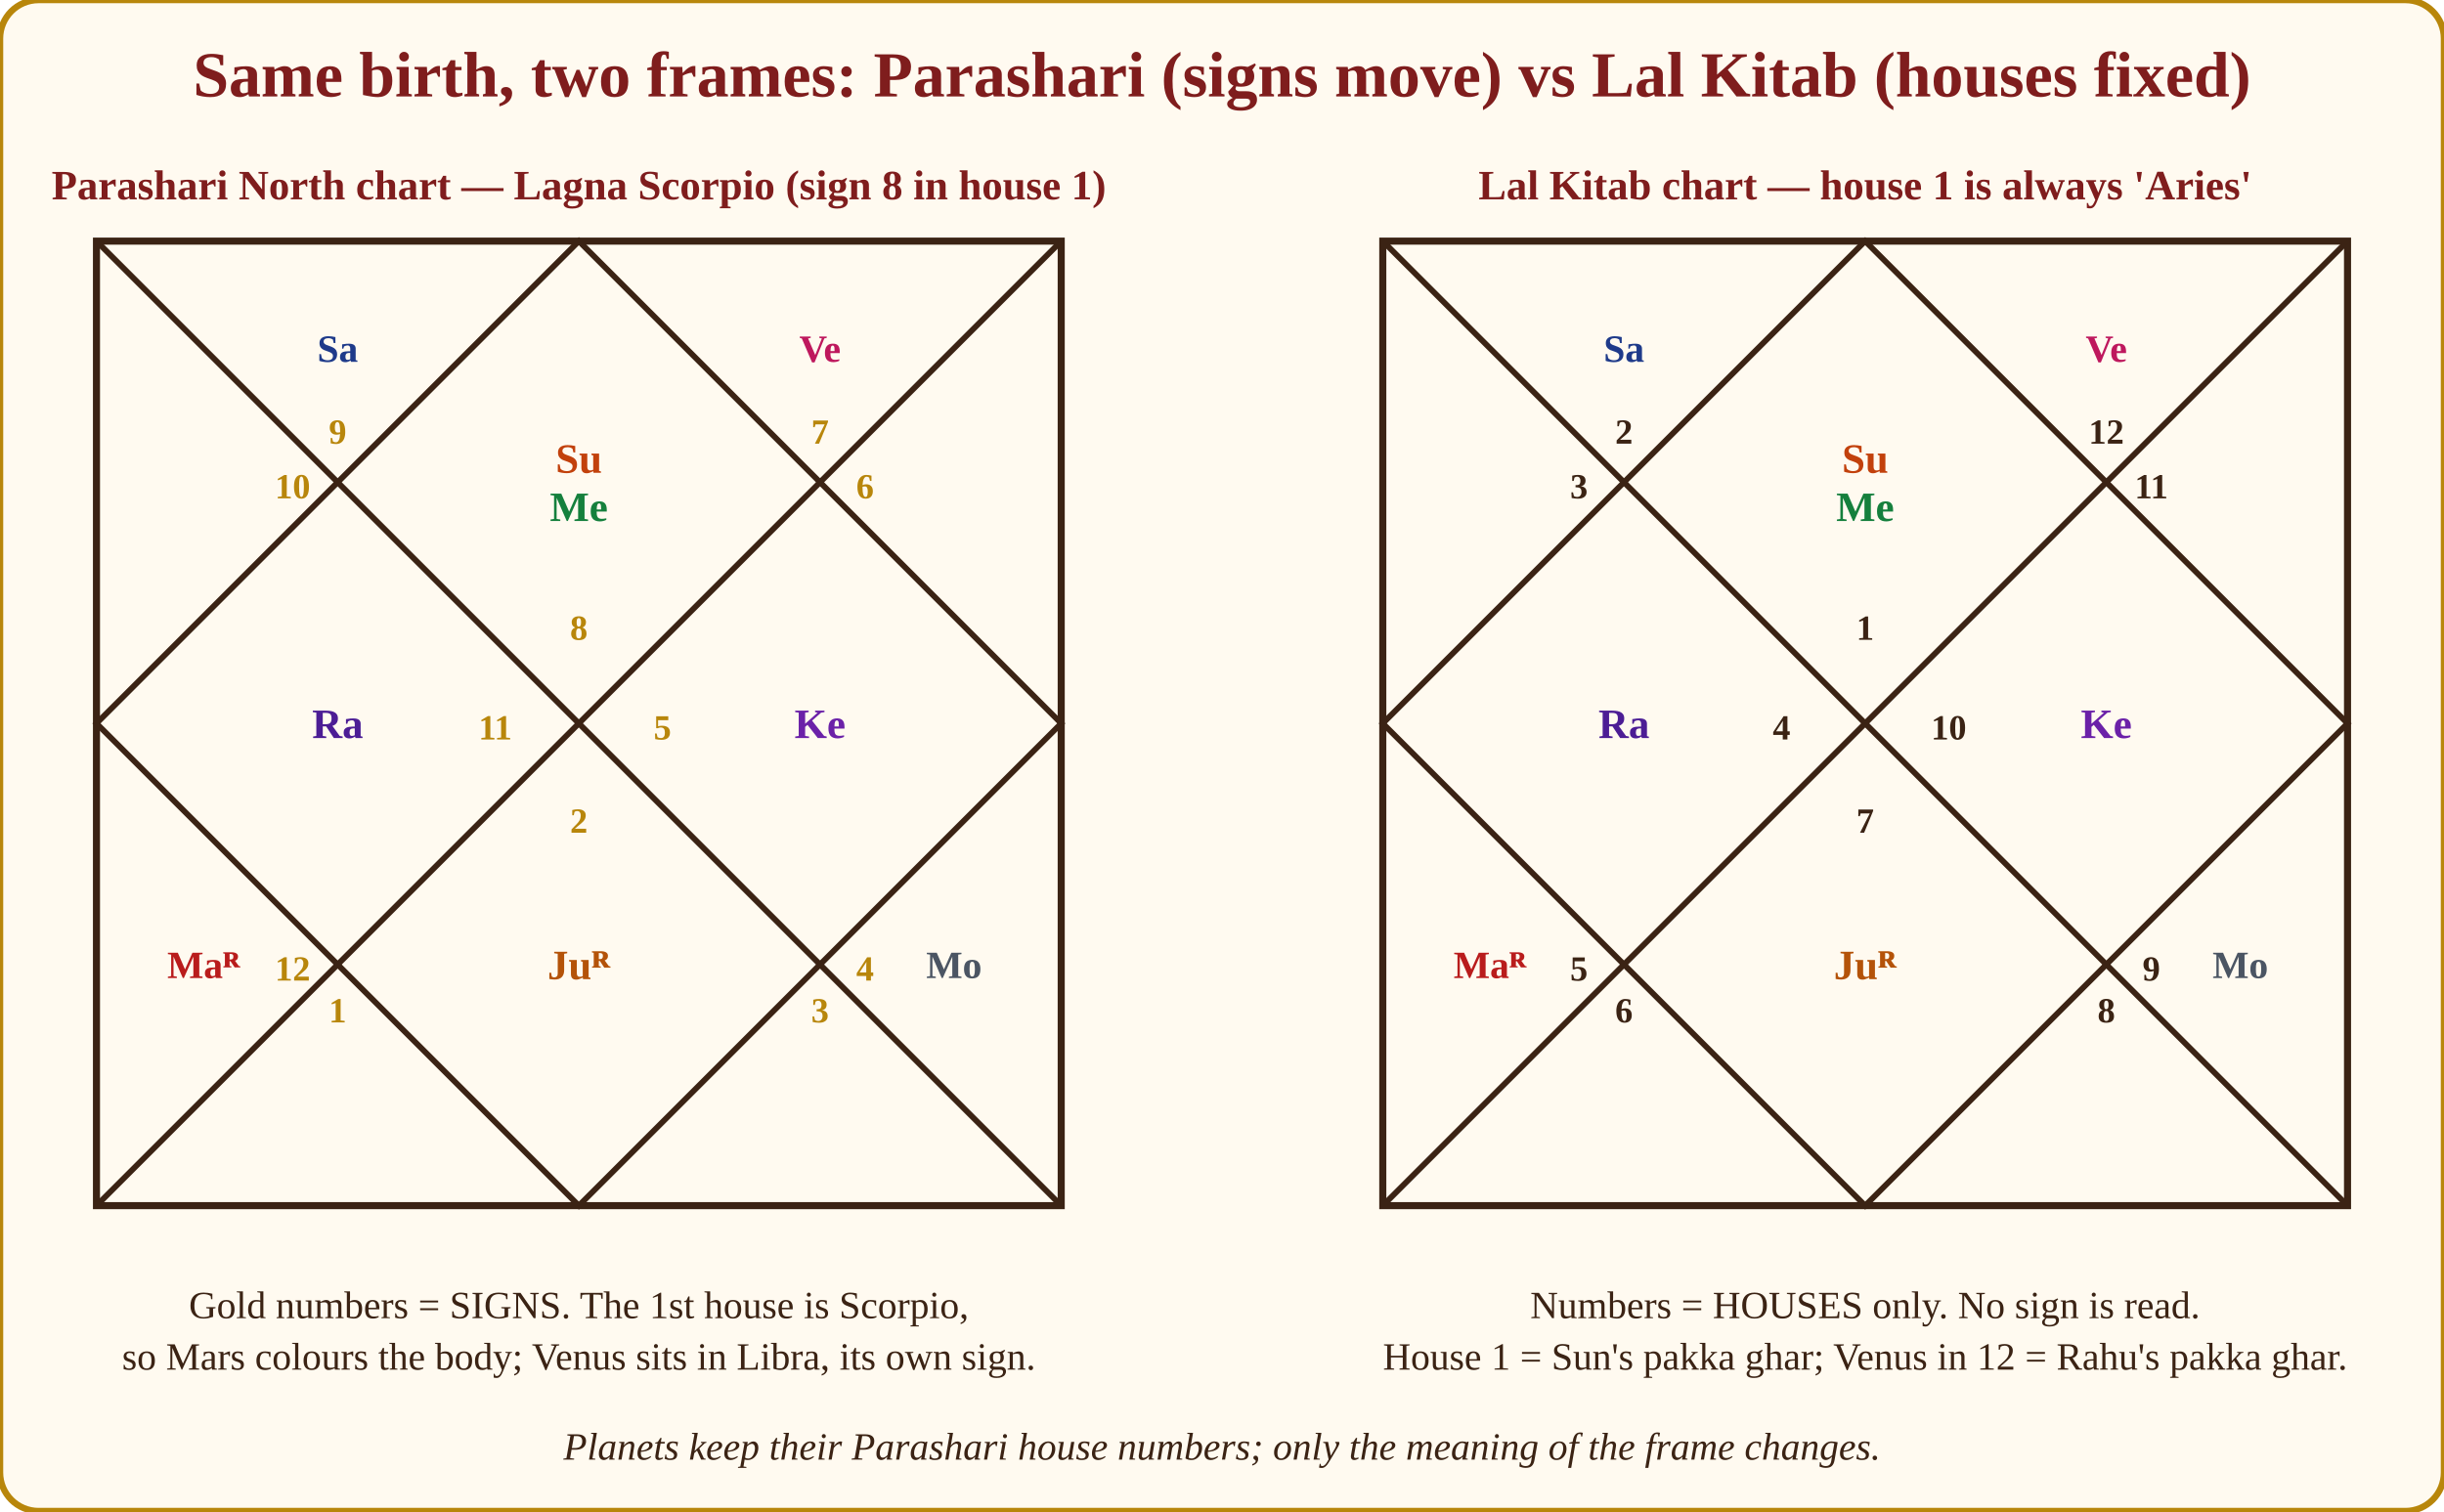
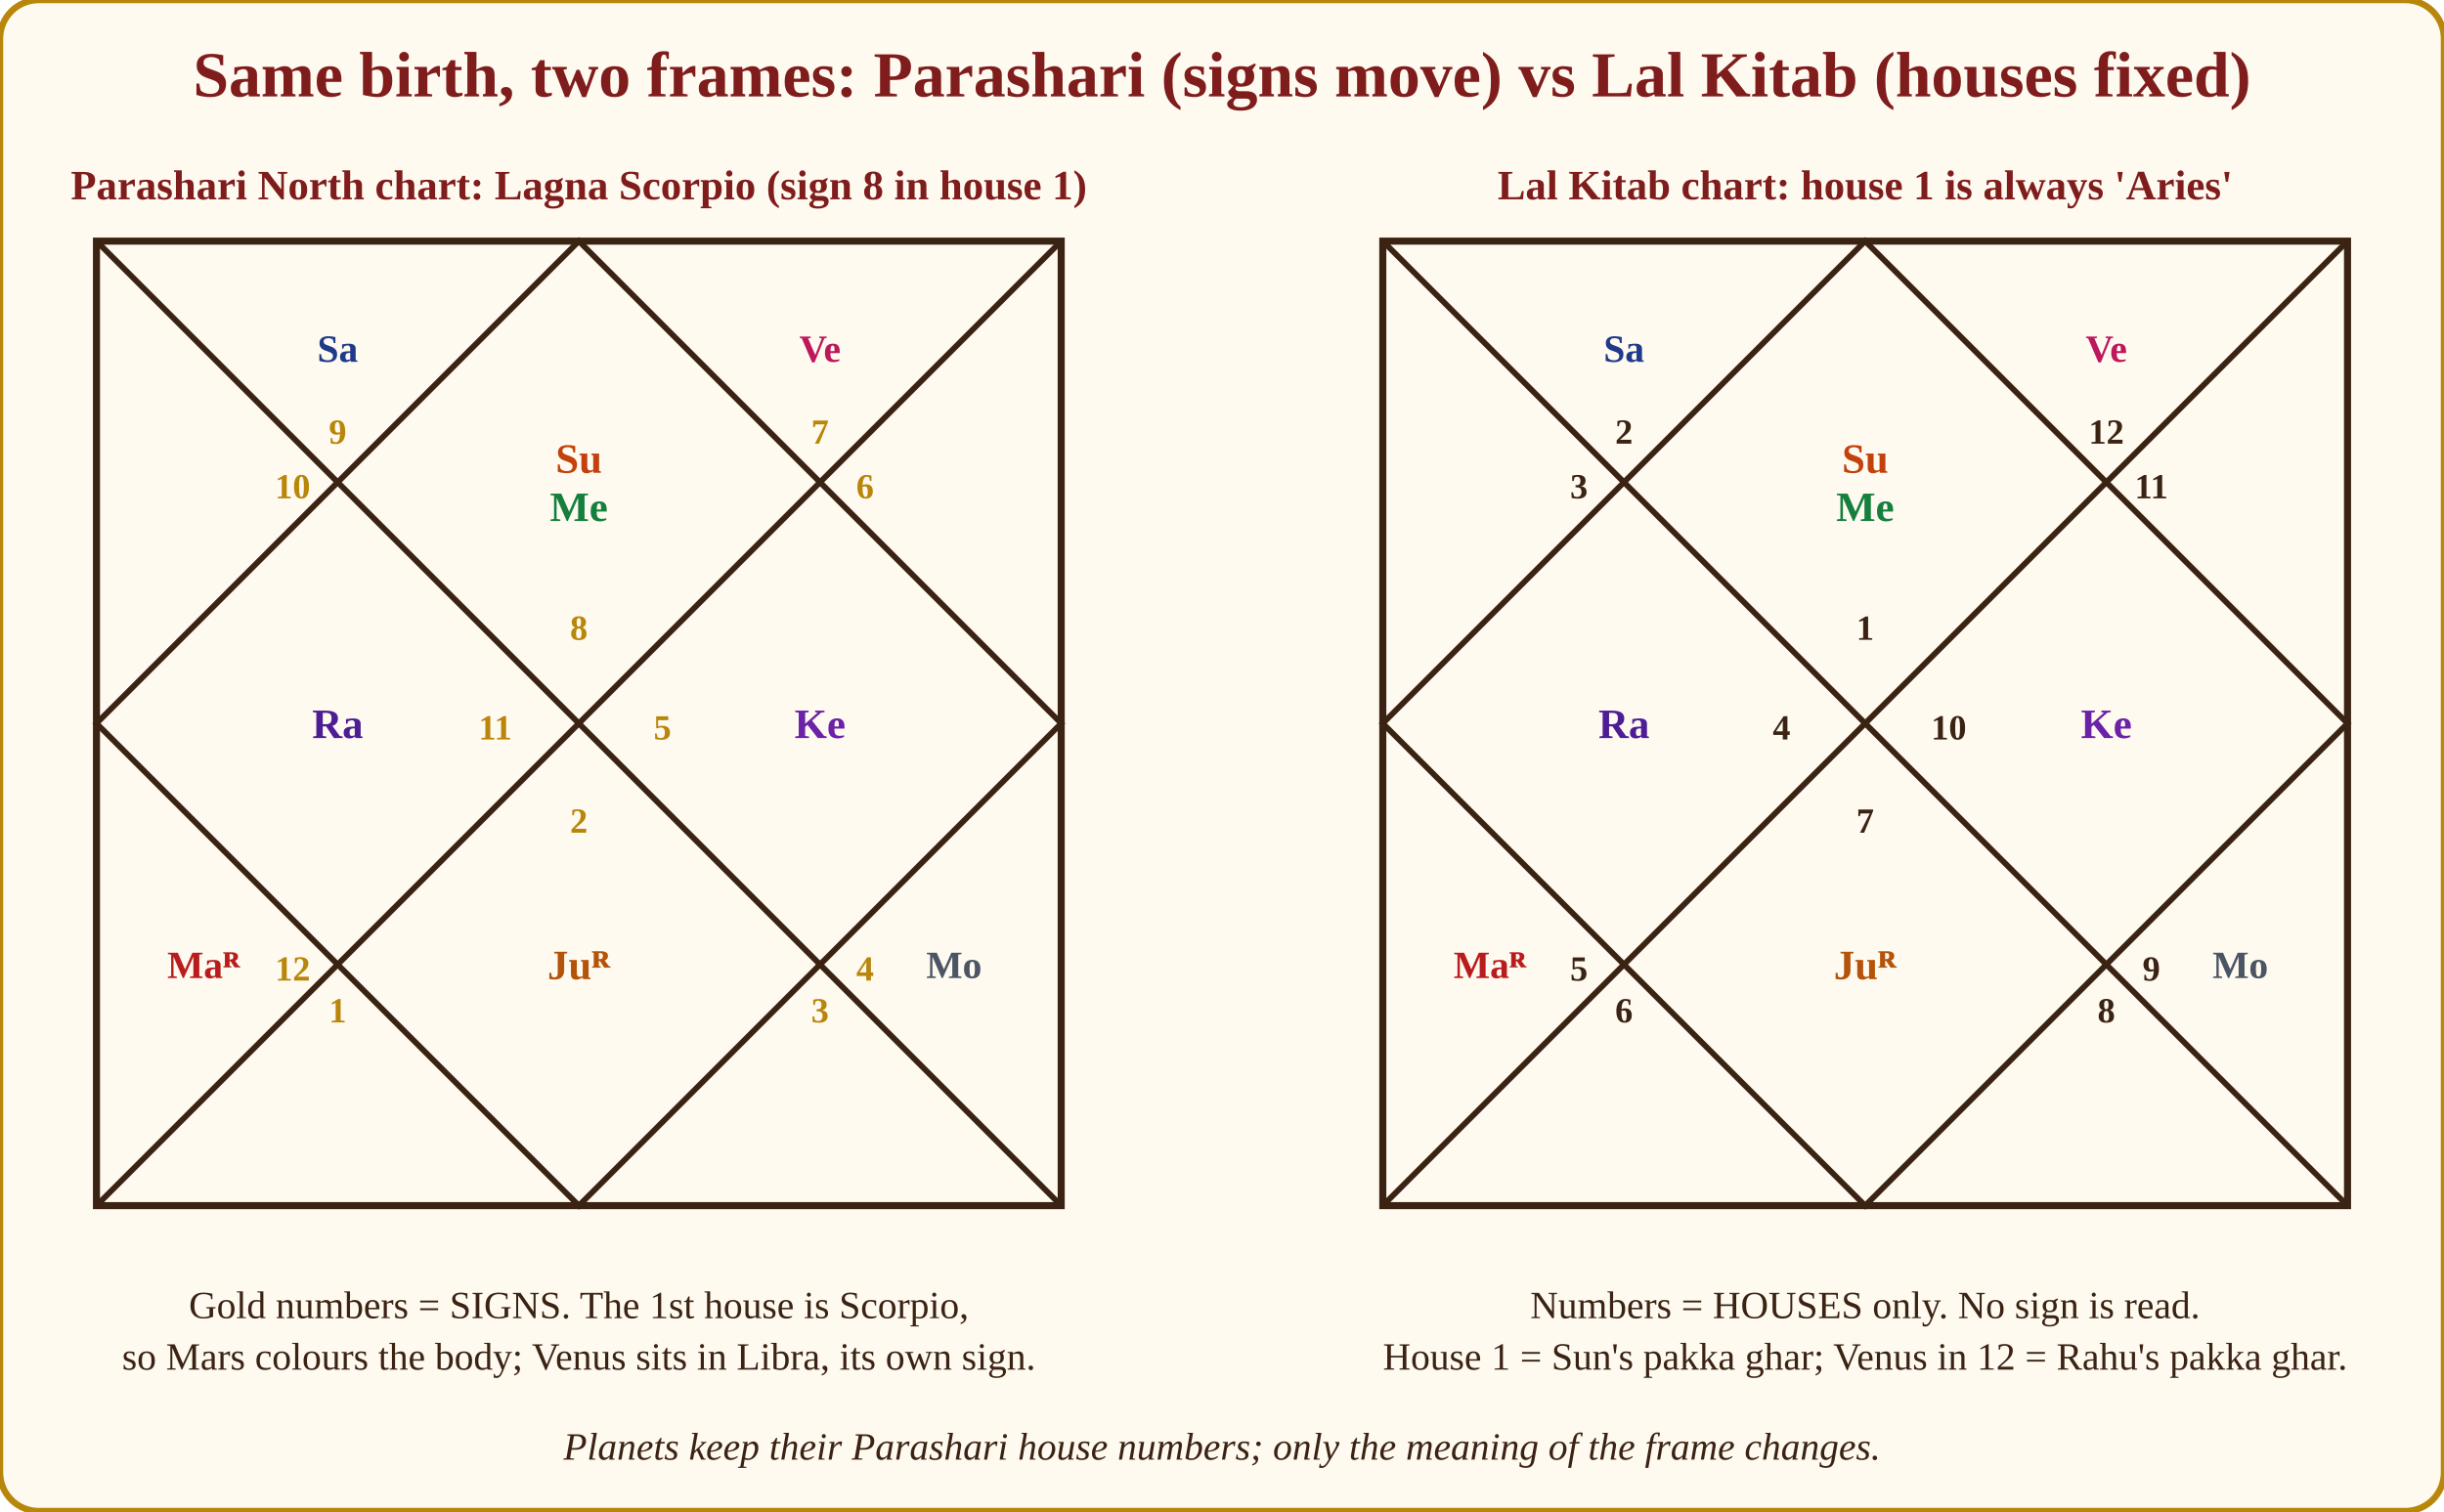
<svg xmlns="http://www.w3.org/2000/svg" width="760" height="470" viewBox="0 0 760 470" font-family="Georgia, 'Times New Roman', serif">
  <rect x="0" y="0" width="760" height="470" rx="12" fill="#fffaf0" stroke="#b8860b" stroke-width="2" />
  <text x="380.0" y="30" text-anchor="middle" font-size="20" font-weight="bold" fill="#7f1d1d">Same birth, two frames: Parashari (signs move) vs Lal Kitab (houses fixed)</text>
-   <text x="180.0" y="62" text-anchor="middle" font-size="13" fill="#7f1d1d" font-weight="bold">Parashari North chart — Lagna Scorpio (sign 8 in house 1)</text>
+   <text x="180.0" y="62" text-anchor="middle" font-size="13" fill="#7f1d1d" font-weight="bold">Parashari North chart: Lagna Scorpio (sign 8 in house 1)</text>
  <polygon points="180.0,75 255.0,150.0 180.0,225.0 105.0,150.0" fill="none" stroke="none" />
  <polygon points="30,75 180.0,75 105.0,150.0" fill="none" stroke="none" />
  <polygon points="30,75 105.0,150.0 30,225.0" fill="none" stroke="none" />
  <polygon points="30,225.0 105.0,150.0 180.0,225.0 105.0,300.0" fill="none" stroke="none" />
  <polygon points="30,375 30,225.0 105.0,300.0" fill="none" stroke="none" />
  <polygon points="30,375 105.0,300.0 180.0,375" fill="none" stroke="none" />
  <polygon points="180.0,375 105.0,300.0 180.0,225.0 255.0,300.0" fill="none" stroke="none" />
  <polygon points="330,375 180.0,375 255.0,300.0" fill="none" stroke="none" />
  <polygon points="330,375 255.0,300.0 330,225.0" fill="none" stroke="none" />
  <polygon points="330,225.0 255.0,300.0 180.0,225.0 255.0,150.0" fill="none" stroke="none" />
  <polygon points="330,75 330,225.0 255.0,150.0" fill="none" stroke="none" />
  <polygon points="330,75 255.0,150.0 180.0,75" fill="none" stroke="none" />
  <rect x="30" y="75" width="300" height="300" fill="none" stroke="#3b2314" stroke-width="2.2" />
  <line x1="30" y1="75" x2="330" y2="375" stroke="#3b2314" stroke-width="1.8" />
  <line x1="330" y1="75" x2="30" y2="375" stroke="#3b2314" stroke-width="1.8" />
  <polygon points="180.0,75 330,225.0 180.0,375 30,225.0" fill="none" stroke="#3b2314" stroke-width="1.8" />
  <text x="180.0" y="199.0" text-anchor="middle" font-size="11" fill="#b8860b" font-weight="bold">8</text>
  <text x="180.0" y="147.05" text-anchor="middle" font-size="13" fill="#c2410c" font-weight="bold">Su</text>
  <text x="180.0" y="162.05" text-anchor="middle" font-size="13" fill="#15803d" font-weight="bold">Me</text>
  <text x="105.0" y="138.0" text-anchor="middle" font-size="11" fill="#b8860b" font-weight="bold">9</text>
  <text x="105.0" y="112.533" text-anchor="middle" font-size="12" fill="#1e3a8a" font-weight="bold">Sa</text>
  <text x="91.0" y="155.0" text-anchor="middle" font-size="11" fill="#b8860b" font-weight="bold">10</text>
  <text x="154.0" y="230.0" text-anchor="middle" font-size="11" fill="#b8860b" font-weight="bold">11</text>
  <text x="105.0" y="229.55" text-anchor="middle" font-size="13" fill="#4c1d95" font-weight="bold">Ra</text>
  <text x="91.0" y="305.0" text-anchor="middle" font-size="11" fill="#b8860b" font-weight="bold">12</text>
  <text x="63.333" y="304.2" text-anchor="middle" font-size="12" fill="#b91c1c" font-weight="bold">Maᴿ</text>
  <text x="105.0" y="318.0" text-anchor="middle" font-size="11" fill="#b8860b" font-weight="bold">1</text>
  <text x="180.0" y="259.0" text-anchor="middle" font-size="11" fill="#b8860b" font-weight="bold">2</text>
  <text x="180.0" y="304.55" text-anchor="middle" font-size="13" fill="#b45309" font-weight="bold">Juᴿ</text>
  <text x="255.0" y="318.0" text-anchor="middle" font-size="11" fill="#b8860b" font-weight="bold">3</text>
  <text x="269.0" y="305.0" text-anchor="middle" font-size="11" fill="#b8860b" font-weight="bold">4</text>
  <text x="296.667" y="304.2" text-anchor="middle" font-size="12" fill="#4b5563" font-weight="bold">Mo</text>
  <text x="206.0" y="230.0" text-anchor="middle" font-size="11" fill="#b8860b" font-weight="bold">5</text>
  <text x="255.0" y="229.55" text-anchor="middle" font-size="13" fill="#6b21a8" font-weight="bold">Ke</text>
  <text x="269.0" y="155.0" text-anchor="middle" font-size="11" fill="#b8860b" font-weight="bold">6</text>
  <text x="255.0" y="138.0" text-anchor="middle" font-size="11" fill="#b8860b" font-weight="bold">7</text>
  <text x="255.0" y="112.533" text-anchor="middle" font-size="12" fill="#be185d" font-weight="bold">Ve</text>
  <text x="180.0" y="410" text-anchor="middle" font-size="12" fill="#3b2314">Gold numbers = SIGNS. The 1st house is Scorpio,</text>
  <text x="180.0" y="426" text-anchor="middle" font-size="12" fill="#3b2314">so Mars colours the body; Venus sits in Libra, its own sign.</text>
-   <text x="580.0" y="62" text-anchor="middle" font-size="13" fill="#7f1d1d" font-weight="bold">Lal Kitab chart — house 1 is always 'Aries'</text>
+   <text x="580.0" y="62" text-anchor="middle" font-size="13" fill="#7f1d1d" font-weight="bold">Lal Kitab chart: house 1 is always 'Aries'</text>
  <polygon points="580.0,75 655.0,150.0 580.0,225.0 505.0,150.0" fill="none" stroke="none" />
  <polygon points="430,75 580.0,75 505.0,150.0" fill="none" stroke="none" />
  <polygon points="430,75 505.0,150.0 430,225.0" fill="none" stroke="none" />
  <polygon points="430,225.0 505.0,150.0 580.0,225.0 505.0,300.0" fill="none" stroke="none" />
  <polygon points="430,375 430,225.0 505.0,300.0" fill="none" stroke="none" />
  <polygon points="430,375 505.0,300.0 580.0,375" fill="none" stroke="none" />
  <polygon points="580.0,375 505.0,300.0 580.0,225.0 655.0,300.0" fill="none" stroke="none" />
  <polygon points="730,375 580.0,375 655.0,300.0" fill="none" stroke="none" />
  <polygon points="730,375 655.0,300.0 730,225.0" fill="none" stroke="none" />
  <polygon points="730,225.0 655.0,300.0 580.0,225.0 655.0,150.0" fill="none" stroke="none" />
  <polygon points="730,75 730,225.0 655.0,150.0" fill="none" stroke="none" />
  <polygon points="730,75 655.0,150.0 580.0,75" fill="none" stroke="none" />
  <rect x="430" y="75" width="300" height="300" fill="none" stroke="#3b2314" stroke-width="2.2" />
  <line x1="430" y1="75" x2="730" y2="375" stroke="#3b2314" stroke-width="1.8" />
  <line x1="730" y1="75" x2="430" y2="375" stroke="#3b2314" stroke-width="1.8" />
  <polygon points="580.0,75 730,225.0 580.0,375 430,225.0" fill="none" stroke="#3b2314" stroke-width="1.8" />
  <text x="580.0" y="199.0" text-anchor="middle" font-size="11" fill="#3b2314" font-weight="bold">1</text>
  <text x="580.0" y="147.05" text-anchor="middle" font-size="13" fill="#c2410c" font-weight="bold">Su</text>
  <text x="580.0" y="162.05" text-anchor="middle" font-size="13" fill="#15803d" font-weight="bold">Me</text>
  <text x="505.0" y="138.0" text-anchor="middle" font-size="11" fill="#3b2314" font-weight="bold">2</text>
  <text x="505.0" y="112.533" text-anchor="middle" font-size="12" fill="#1e3a8a" font-weight="bold">Sa</text>
  <text x="491.0" y="155.0" text-anchor="middle" font-size="11" fill="#3b2314" font-weight="bold">3</text>
  <text x="554.0" y="230.0" text-anchor="middle" font-size="11" fill="#3b2314" font-weight="bold">4</text>
  <text x="505.0" y="229.55" text-anchor="middle" font-size="13" fill="#4c1d95" font-weight="bold">Ra</text>
  <text x="491.0" y="305.0" text-anchor="middle" font-size="11" fill="#3b2314" font-weight="bold">5</text>
  <text x="463.333" y="304.2" text-anchor="middle" font-size="12" fill="#b91c1c" font-weight="bold">Maᴿ</text>
  <text x="505.0" y="318.0" text-anchor="middle" font-size="11" fill="#3b2314" font-weight="bold">6</text>
  <text x="580.0" y="259.0" text-anchor="middle" font-size="11" fill="#3b2314" font-weight="bold">7</text>
  <text x="580.0" y="304.55" text-anchor="middle" font-size="13" fill="#b45309" font-weight="bold">Juᴿ</text>
  <text x="655.0" y="318.0" text-anchor="middle" font-size="11" fill="#3b2314" font-weight="bold">8</text>
  <text x="669.0" y="305.0" text-anchor="middle" font-size="11" fill="#3b2314" font-weight="bold">9</text>
  <text x="696.667" y="304.2" text-anchor="middle" font-size="12" fill="#4b5563" font-weight="bold">Mo</text>
  <text x="606.0" y="230.0" text-anchor="middle" font-size="11" fill="#3b2314" font-weight="bold">10</text>
  <text x="655.0" y="229.55" text-anchor="middle" font-size="13" fill="#6b21a8" font-weight="bold">Ke</text>
  <text x="669.0" y="155.0" text-anchor="middle" font-size="11" fill="#3b2314" font-weight="bold">11</text>
  <text x="655.0" y="138.0" text-anchor="middle" font-size="11" fill="#3b2314" font-weight="bold">12</text>
  <text x="655.0" y="112.533" text-anchor="middle" font-size="12" fill="#be185d" font-weight="bold">Ve</text>
  <text x="580.0" y="410" text-anchor="middle" font-size="12" fill="#3b2314">Numbers = HOUSES only. No sign is read.</text>
  <text x="580.0" y="426" text-anchor="middle" font-size="12" fill="#3b2314">House 1 = Sun's pakka ghar; Venus in 12 = Rahu's pakka ghar.</text>
  <text x="380.0" y="454" text-anchor="middle" font-size="12" fill="#3b2314" font-style="italic">Planets keep their Parashari house numbers; only the meaning of the frame changes.</text>
</svg>
